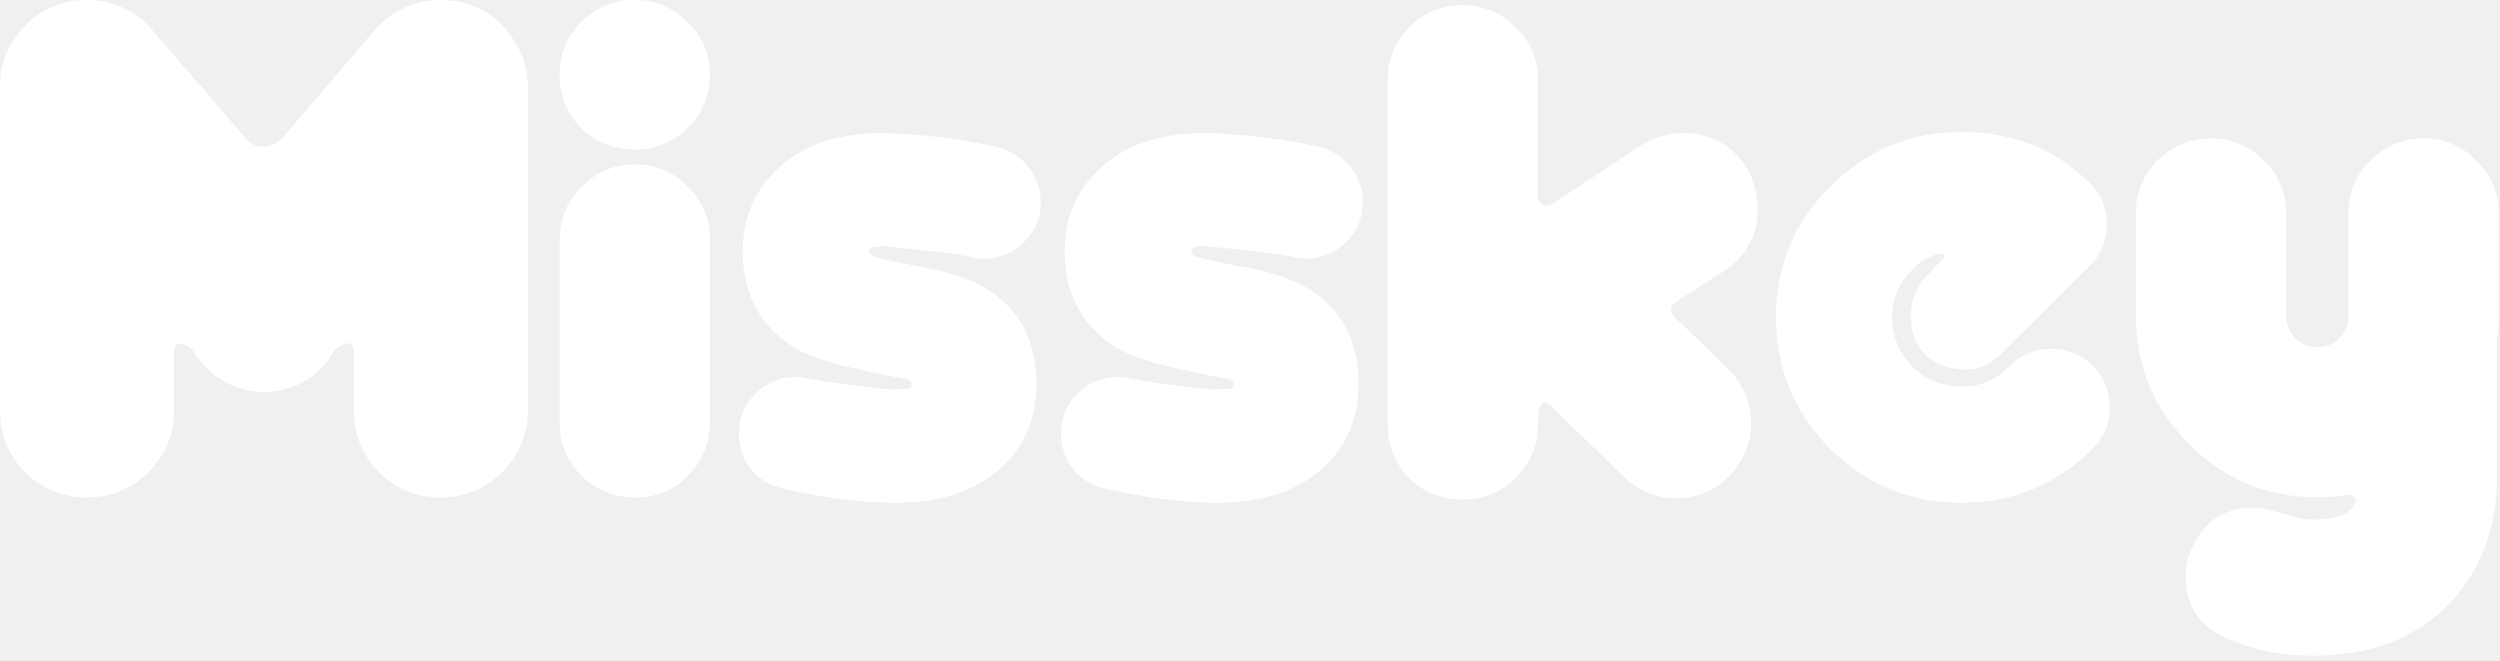
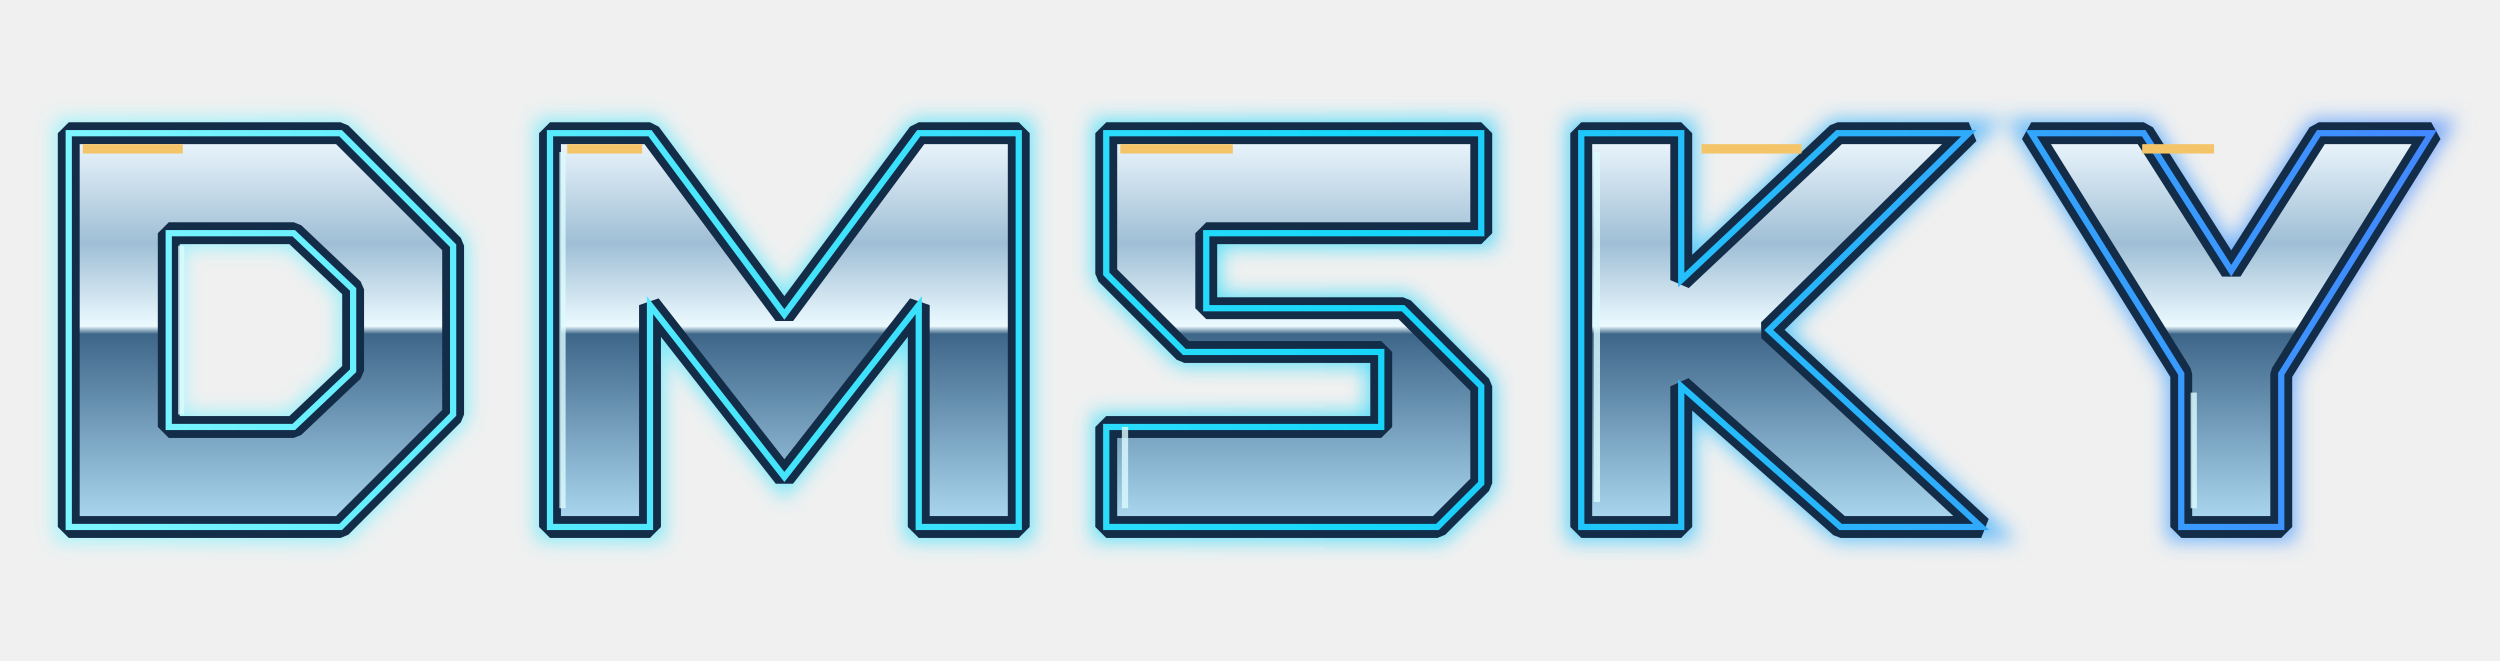
- <svg xmlns="http://www.w3.org/2000/svg" width="515px" height="136px" version="1.1" xml:space="preserve" style="fill-rule:evenodd;clip-rule:evenodd;stroke-linejoin:round;stroke-miterlimit:2;">
-   <g id="path2" transform="matrix(0.264585,0,0,0.264585,-50.0005,-50.0001)">
-     <path d="M256.418,188.976C248.558,188.944 240.758,190.308 233.379,193.013C220.308,197.613 209.533,205.888 201.091,217.802C193.02,229.329 188.977,242.195 188.977,256.409L188.977,508.89C188.977,527.332 195.52,543.29 208.576,556.732C222.032,569.803 237.99,576.331 256.418,576.331C275.259,576.331 291.204,569.803 304.274,556.747C317.73,543.291 324.441,527.332 324.441,508.89L324.441,462.983C324.584,453.04 334.824,455.655 340.01,462.983C349.695,479.767 370.251,494.19 394.193,494.105L394.193,494.119C418.119,494.019 438.005,482.196 448.375,462.983C452.304,458.354 463.377,450.455 464.52,462.983L464.52,508.89C464.52,527.332 471.047,543.29 484.104,556.732C497.574,569.803 513.511,576.331 531.953,576.331C550.78,576.331 566.739,569.803 579.809,556.747C593.265,543.291 599.977,527.332 599.977,508.89L599.977,256.409C599.977,242.195 595.752,229.329 587.309,217.802C579.224,205.874 568.653,197.613 555.597,193.013C547.912,190.314 540.228,188.976 532.543,188.976C511.788,188.976 494.301,197.046 480.073,213.188L411.636,293.281C410.107,294.438 405.006,303.247 394.178,303.247C383.379,303.247 378.868,294.439 377.325,293.296L308.297,213.188C294.47,197.046 277.173,188.976 256.418,188.976ZM682.904,188.983C666.763,188.983 652.926,194.748 641.404,206.271C630.261,217.413 624.691,231.054 624.691,247.196C624.691,263.338 630.261,277.174 641.404,288.697C652.926,299.839 666.763,305.41 682.904,305.41C699.046,305.41 712.88,299.839 724.412,288.697C735.935,277.174 741.693,263.338 741.693,247.196C741.693,231.054 735.935,217.413 724.412,206.271C712.88,194.748 699.046,188.983 682.904,188.983ZM1327.58,193.013C1311.45,193.013 1297.62,198.779 1286.1,210.302C1274.96,221.444 1269.38,235.08 1269.38,251.212L1269.38,519.72C1269.38,535.861 1274.96,549.697 1286.1,561.22C1297.62,572.362 1311.45,577.933 1327.58,577.933C1343.73,577.933 1357.55,572.362 1369.08,561.22C1380.6,549.697 1386.37,535.867 1386.37,519.734C1386.37,508.211 1387.9,502.453 1390.96,502.453C1392.51,502.453 1394.05,503.023 1395.58,504.166L1453.2,560.061C1464.72,571.203 1478.36,576.774 1494.11,576.774C1510.62,576.774 1524.45,571.009 1535.6,559.486C1546.74,547.572 1552.31,533.936 1552.31,518.575C1552.31,502.053 1546.36,488.029 1534.45,476.506C1508.32,450.765 1494.69,437.517 1493.54,436.755C1488.54,431.755 1488.73,427.53 1494.11,424.073L1495.27,423.497L1495.27,422.929L1531.57,399.875C1548.85,388.352 1557.5,372.026 1557.5,350.904C1557.5,339.381 1554.42,328.622 1548.28,318.623C1536.76,301.339 1520.43,292.691 1499.3,292.691C1487.78,292.691 1477.02,295.768 1467.04,301.911C1422.48,331.499 1399.42,346.678 1397.88,347.449C1395.2,349.363 1392.7,349.738 1390.4,348.586C1387.7,347.434 1386.35,344.939 1386.35,341.101L1386.35,251.212C1386.35,235.08 1380.59,221.444 1369.07,210.302C1357.55,198.779 1343.72,193.013 1327.58,193.013ZM1716.37,291.738C1676.42,291.738 1642.24,305.949 1613.81,334.376C1585.76,362.422 1571.74,396.227 1571.74,435.795C1571.74,475.745 1585.76,509.932 1613.81,538.359C1642.24,566.404 1676.42,580.428 1716.37,580.428C1755.94,580.428 1789.94,566.404 1818.37,538.359C1827.2,529.521 1831.62,518.773 1831.62,506.107C1831.62,493.423 1827.2,482.664 1818.37,473.827C1809.53,464.999 1798.77,460.584 1786.11,460.584C1773.42,460.584 1762.66,464.999 1753.83,473.827C1743.46,484.588 1730.97,489.963 1716.37,489.963C1701.4,489.963 1688.53,484.78 1677.77,474.41C1667.39,463.649 1662.2,450.775 1662.2,435.795C1662.2,421.206 1667.59,408.72 1678.35,398.34C1683.73,392.578 1690.26,388.74 1697.93,386.817C1699.87,386.436 1701.4,386.623 1702.55,387.385C1703.32,388.547 1702.93,389.702 1701.39,390.854L1689.87,402.953C1681.03,411.791 1676.61,422.359 1676.61,434.644C1676.61,447.319 1680.45,457.497 1688.13,465.182C1695.81,472.868 1706.57,476.705 1720.41,476.705C1730.01,476.705 1739.61,471.91 1749.21,462.311L1816.06,396.044C1824.9,387.197 1829.32,376.436 1829.32,363.77C1829.32,351.086 1824.9,340.332 1816.06,331.504C1789.17,304.992 1755.94,291.738 1716.37,291.738ZM877.977,292.668C841.947,292.194 813.839,301.679 793.662,321.133C775.996,338.036 767.168,359.358 767.168,385.089C767.549,417.363 780.035,441.565 804.624,457.697C811.918,462.687 820.941,466.72 831.693,469.796C837.083,471.72 846.111,474.02 858.777,476.705C869.919,479.391 882.023,481.886 895.088,484.191C897.774,484.962 898.924,486.312 898.543,488.236C898.543,490.541 897.58,491.691 895.657,491.691C890.667,492.072 886.059,492.266 881.831,492.266C850.328,488.81 829.001,485.927 817.859,483.622C814.793,482.851 811.535,482.463 808.078,482.463C796.165,482.463 785.787,486.884 776.949,495.721C768.502,504.178 764.282,514.551 764.282,526.836C764.282,536.825 767.352,545.854 773.494,553.92C780.027,561.986 788.486,567.169 798.866,569.473C831.13,576.778 860.317,580.428 886.429,580.428C922.16,580.428 950.013,570.825 969.992,551.617C987.277,535.094 995.925,513.775 995.925,487.653C995.925,455.388 983.626,431.187 959.037,415.045C945.972,406.598 927.915,400.45 904.869,396.612C891.042,393.927 879.518,391.427 870.3,389.112L870.3,389.127C867.605,388.356 866.067,386.818 865.686,384.513C865.686,382.59 867.224,381.44 870.3,381.059C873.757,380.678 877.415,380.678 881.262,381.059C913.146,384.135 934.652,386.823 945.794,389.127C948.861,389.889 951.931,390.271 955.007,390.271C967.301,390.271 977.674,386.051 986.121,377.604C994.959,368.767 999.379,358.393 999.379,346.49C999.379,336.109 996.109,326.894 989.576,318.837C983.043,310.761 974.79,305.566 964.81,303.261C938.298,297.5 911.788,294.042 885.285,292.89C882.813,292.77 880.379,292.7 877.977,292.668ZM1128.73,292.668C1092.7,292.194 1064.59,301.679 1044.42,321.133C1026.75,338.036 1017.92,359.358 1017.92,385.089C1018.3,417.363 1030.79,441.565 1055.38,457.697C1062.67,462.687 1071.7,466.72 1082.46,469.796C1087.84,471.72 1096.86,474.02 1109.54,476.705C1120.68,479.391 1132.79,481.886 1145.84,484.191C1148.53,484.962 1149.68,486.312 1149.3,488.236C1149.3,490.541 1148.34,491.691 1146.41,491.691C1141.42,492.072 1136.81,492.266 1132.59,492.266C1101.09,488.81 1079.77,485.927 1068.63,483.622C1065.55,482.851 1062.29,482.463 1058.83,482.463C1046.92,482.463 1036.55,486.884 1027.72,495.721C1019.26,504.178 1015.04,514.551 1015.04,526.836C1015.04,536.825 1018.11,545.854 1024.26,553.92C1030.79,561.986 1039.24,567.169 1049.62,569.473C1081.88,576.778 1111.08,580.428 1137.2,580.428C1172.92,580.428 1200.77,570.825 1220.75,551.617C1238.03,535.094 1246.68,513.775 1246.68,487.653C1246.68,455.388 1234.39,431.187 1209.81,415.045C1196.74,406.598 1178.68,400.45 1155.64,396.612C1141.81,393.927 1130.29,391.427 1121.07,389.112L1121.05,389.127C1118.37,388.356 1116.84,386.818 1116.45,384.513C1116.45,382.59 1117.99,381.44 1121.05,381.059C1124.52,380.678 1128.17,380.678 1132.01,381.059C1163.89,384.135 1185.41,386.823 1196.55,389.127C1199.62,389.889 1202.69,390.271 1205.76,390.271C1218.06,390.271 1228.43,386.051 1236.89,377.604C1245.72,368.767 1250.13,358.393 1250.13,346.49C1250.13,336.109 1246.87,326.894 1240.35,318.837C1233.81,310.761 1225.55,305.566 1215.56,303.261C1189.06,297.5 1162.55,294.042 1136.04,292.89C1133.57,292.77 1131.13,292.7 1128.73,292.668ZM1910.17,296.736C1894.04,296.736 1880.21,302.501 1868.69,314.024C1857.55,325.157 1851.98,338.793 1851.98,354.934L1851.98,435.028C1851.98,473.825 1865.8,507.05 1893.45,534.705C1921.12,562.36 1954.36,576.191 1993.15,576.191C2000.84,576.191 2007.95,575.614 2014.48,574.471C2018.32,573.699 2021,574.469 2022.53,576.774C2023.69,578.307 2023.3,580.42 2021.39,583.115C2016.39,590.029 2005.82,593.486 1989.69,593.486C1983.55,593.486 1975.68,591.949 1966.07,588.873C1956.47,585.797 1948.98,584.259 1943.6,584.259C1920.93,584.259 1904.99,594.638 1895.77,615.388C1892.32,622.302 1890.58,629.598 1890.58,637.283C1890.58,659.948 1900.77,675.892 1921.13,685.11C1941.49,694.709 1964.34,699.505 1989.69,699.505C2033.49,699.505 2068.25,686.639 2093.98,660.898C2120.11,635.166 2133.18,600.784 2133.18,557.758L2133.18,452.308C2133.94,446.157 2134.32,440.399 2134.32,435.028L2134.32,354.934C2134.32,338.802 2128.57,325.166 2117.04,314.024C2105.9,302.501 2092.27,296.736 2076.13,296.736C2059.99,296.736 2046.16,302.501 2034.63,314.024C2023.11,325.157 2017.35,338.793 2017.35,354.934L2017.35,435.028C2017.35,441.551 2015.04,447.309 2010.43,452.308C2005.83,456.918 2000.07,459.225 1993.15,459.225C1986.62,459.225 1980.86,456.918 1975.87,452.308C1971.26,447.309 1968.95,441.551 1968.95,435.028L1968.95,354.934C1968.95,338.802 1963.19,325.166 1951.67,314.024C1940.14,302.501 1926.3,296.736 1910.17,296.736ZM683.473,316.947C667.331,316.947 653.495,322.713 641.972,334.236C630.449,345.768 624.691,359.602 624.691,375.744L624.691,518.118C624.691,534.259 630.449,548.095 641.972,559.618C653.504,570.761 667.341,576.331 683.473,576.331C699.624,576.331 713.27,570.761 724.412,559.618C735.935,548.095 741.693,534.259 741.693,518.118L741.693,375.744C741.693,359.593 735.935,345.759 724.412,334.236C713.261,322.713 699.614,316.947 683.473,316.947Z" style="fill:white;fill-rule:nonzero;" />
-   </g>
+ <svg xmlns="http://www.w3.org/2000/svg" width="515" height="136" viewBox="0 0 800 200" role="img" aria-labelledby="title">
+   <defs>
+     <linearGradient id="metal" x1="0" y1="37" x2="0" y2="163" gradientUnits="userSpaceOnUse">
+       <stop stop-color="#f0f9ff" />
+       <stop offset=".28" stop-color="#9fbed5" />
+       <stop offset=".49" stop-color="#ecfaff" />
+       <stop offset=".51" stop-color="#3e6689" />
+       <stop offset="1" stop-color="#afdbf3" />
+     </linearGradient>
+     <linearGradient id="energy" x1="22" y1="0" x2="778" y2="0" gradientUnits="userSpaceOnUse">
+       <stop stop-color="#7ef6ff" />
+       <stop offset=".55" stop-color="#16d6fa" />
+       <stop offset="1" stop-color="#4388ff" />
+     </linearGradient>
+     <filter id="glow" x="-10%" y="-30%" width="120%" height="160%">
+       <feGaussianBlur stdDeviation="3" />
+     </filter>
+     <path id="letters" fill-rule="evenodd" d="       M22 37h87l36 36v54l-36 36H22Zm32 32v62h40l19-18V87L94 69Z       M176 163V37h32l43 58 43-58h32v126h-32V92l-43 55-43-55v71Z       M354 37h120v32h-88v24h63l25 25v31l-14 14H354v-32h88v-24h-63l-25-25V51Z       M506 37h32v47l50-47h42l-64 63 68 63h-45l-51-45v45h-32Z       M650 37h36l28 44 28-44h36l-48 77v49h-32v-49Z" />
+   </defs>
+   <use href="#letters" fill="none" stroke="url(#energy)" stroke-width="9" opacity=".7" filter="url(#glow)" />
+   <use href="#letters" fill="url(#metal)" stroke="#132c48" stroke-width="7" stroke-linejoin="bevel" />
+   <use href="#letters" fill="none" stroke="url(#energy)" stroke-width="2" />
+   <path fill="none" stroke="#f4c568" stroke-width="3" stroke-linecap="square" d="M28 42h29m126 0h21m156 0h33m153 0h29m112 0h20" />
+   <path fill="none" stroke="#dbfbff" stroke-width="2" opacity=".8" d="M58 73v54m122 30V43m180 88v26m151-114v112m191-35v37" />
</svg>
